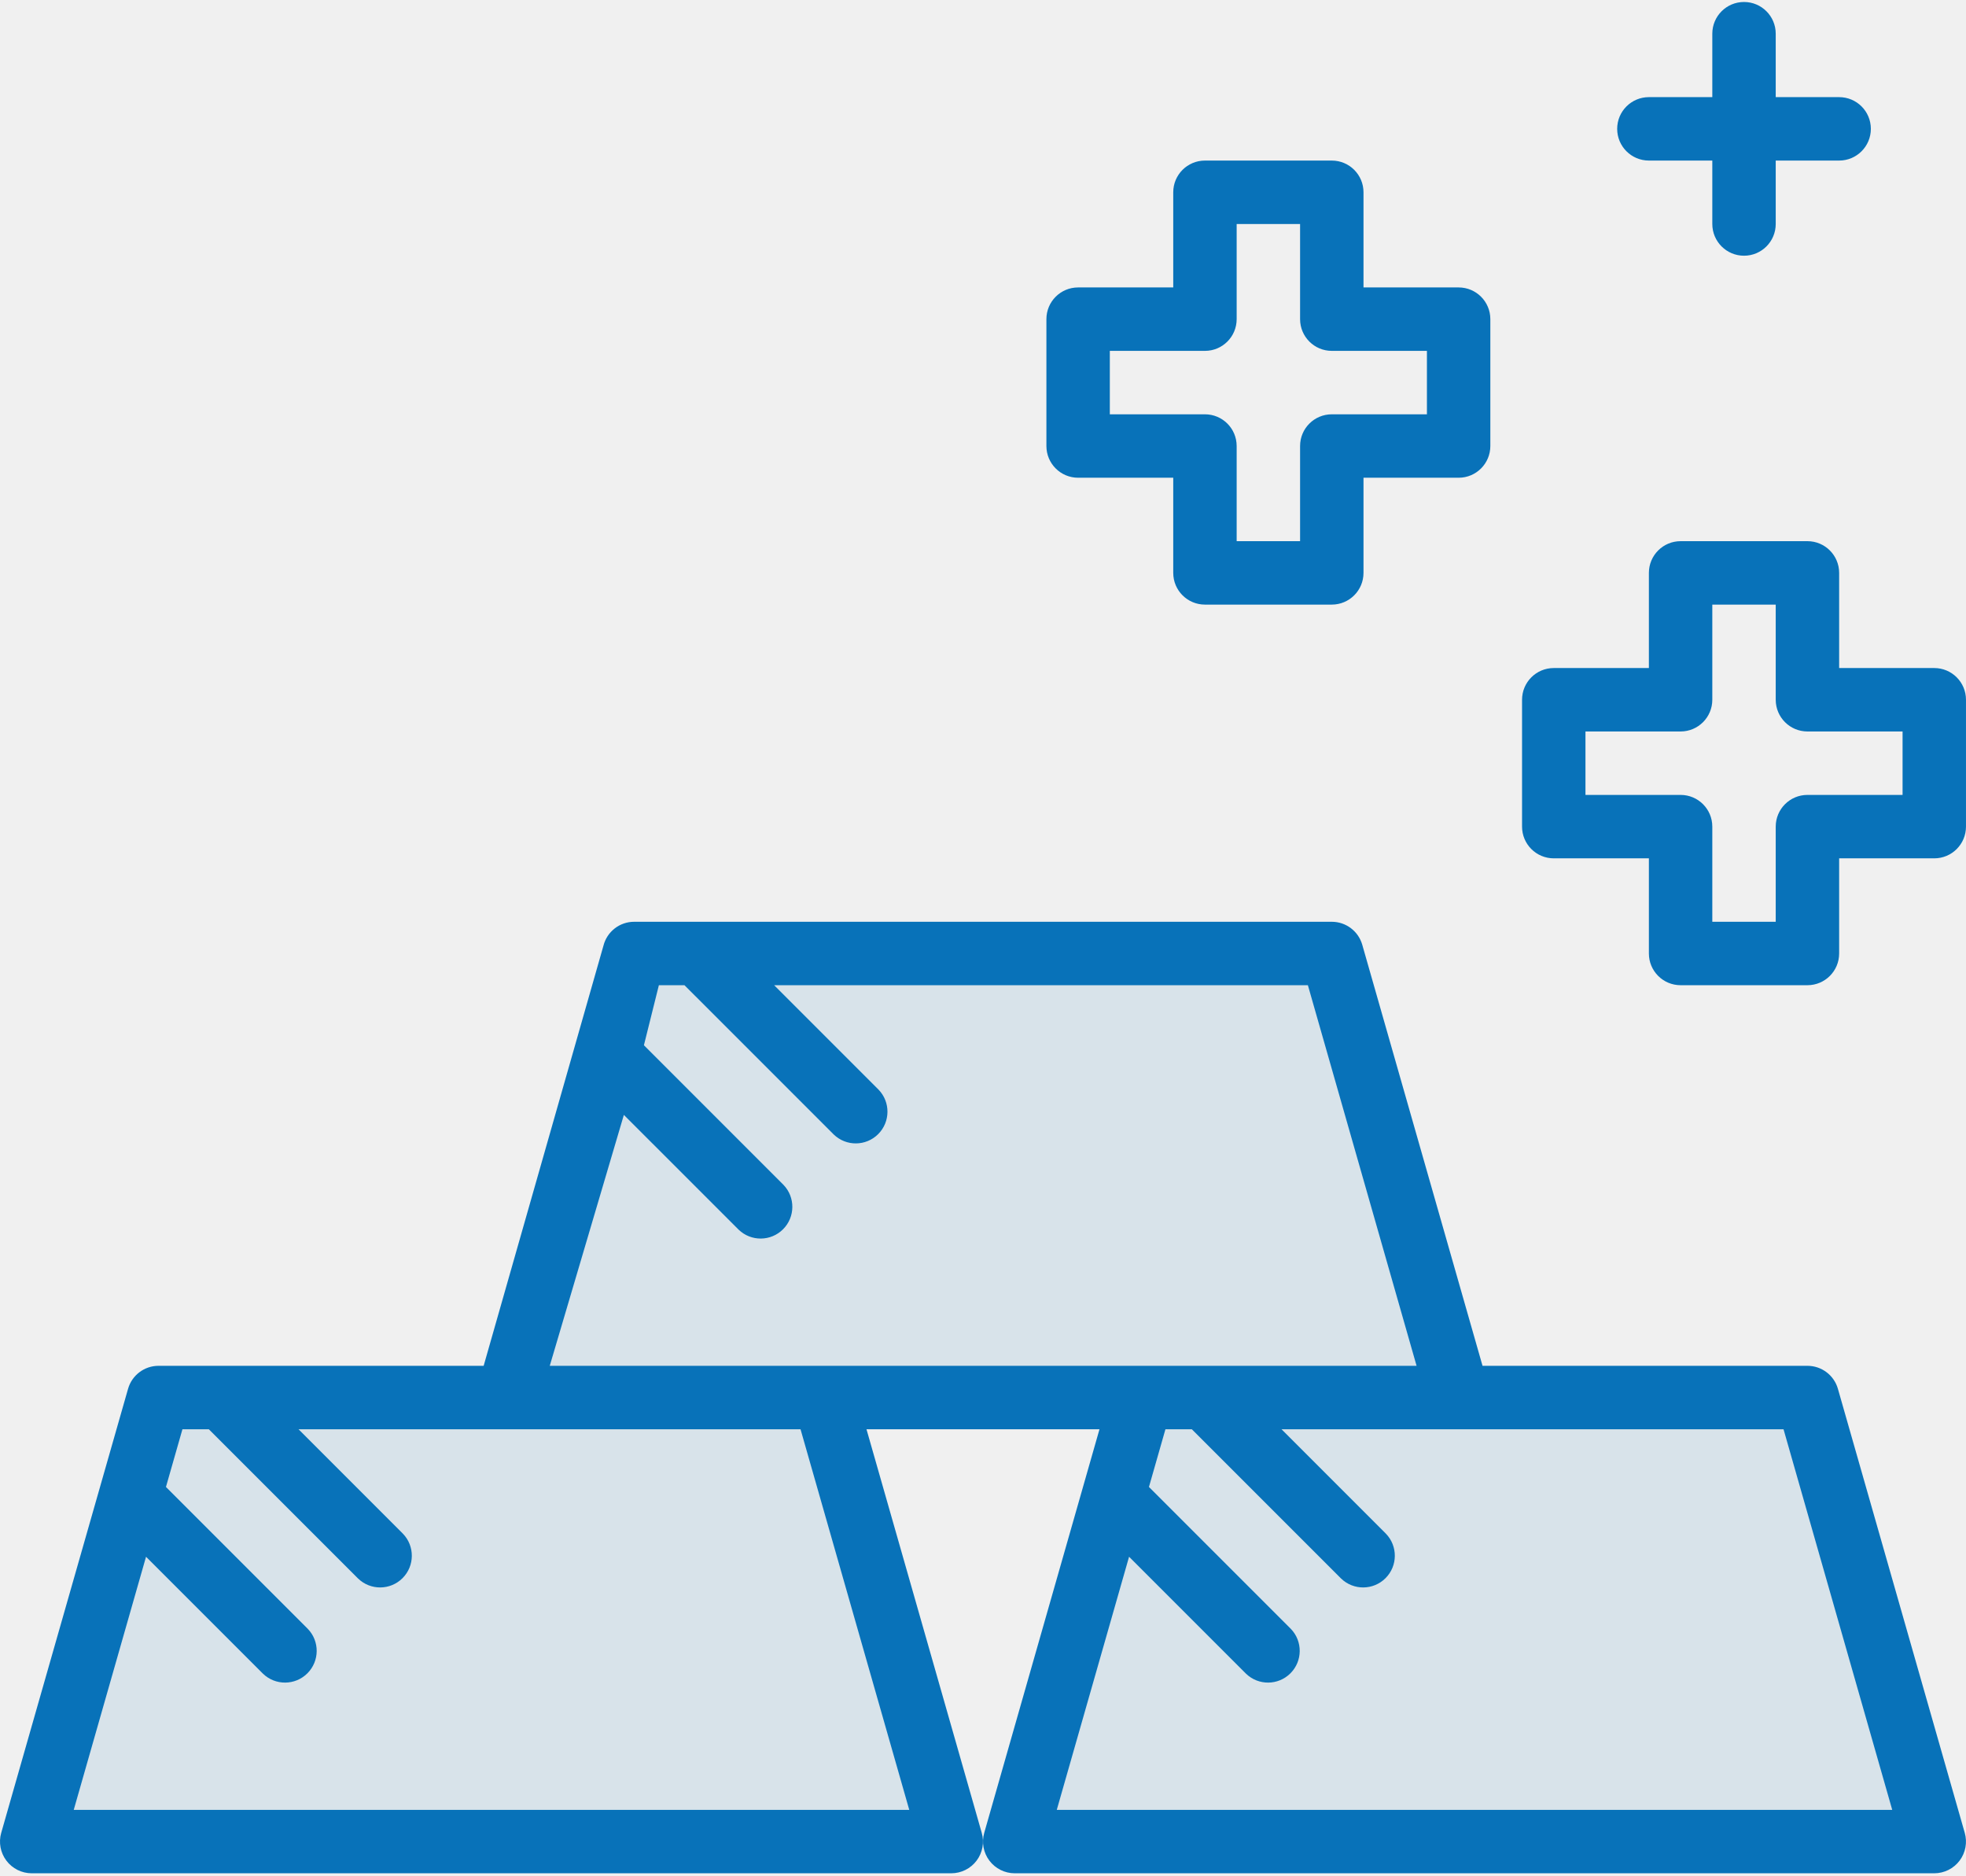
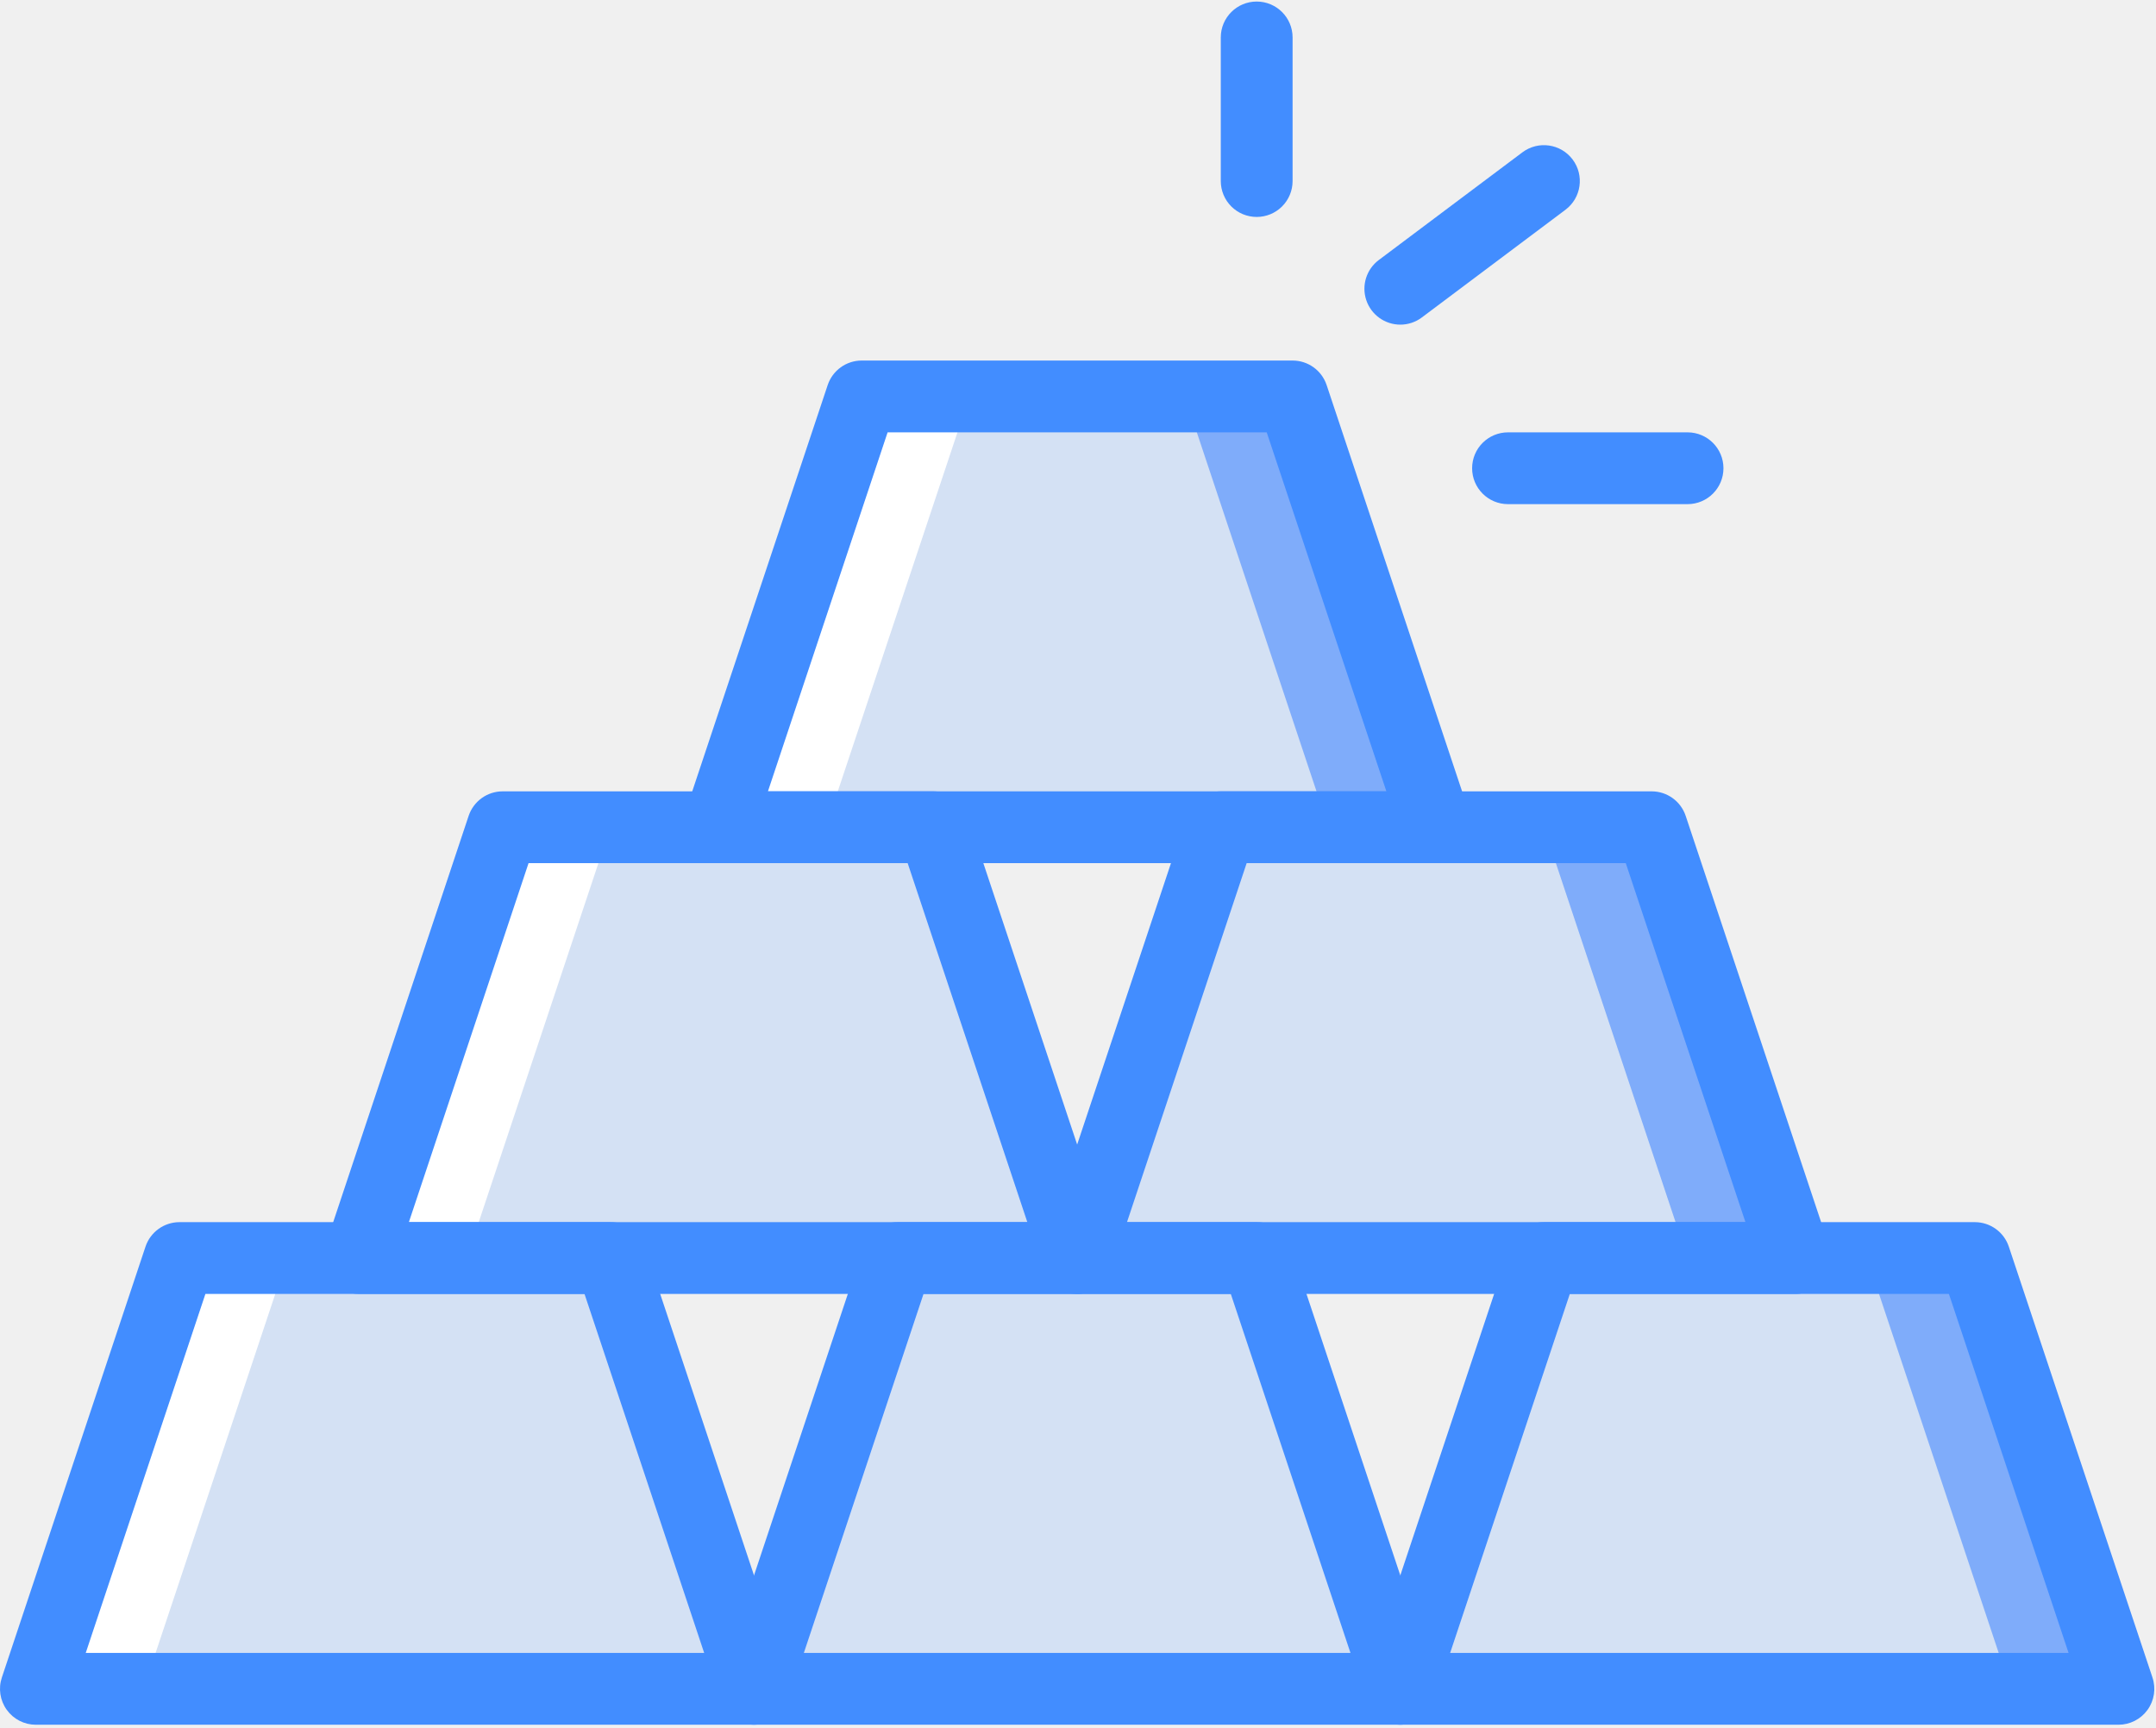
- <svg xmlns="http://www.w3.org/2000/svg" width="496px" height="473px" viewBox="0 0 496 473" version="1.1">
+ <svg xmlns="http://www.w3.org/2000/svg" width="504px" height="404px" viewBox="0 0 504 404" version="1.1">
  <g id="Page-1" stroke="none" stroke-width="1" fill="none" fill-rule="evenodd">
-     <g id="gold" fill="#0872B9" fill-rule="nonzero">
-       <polygon id="Path" fill-opacity="0.1" points="55.996 352.5 95.996 392.5 55.996 352.5 39.996 352.5 32.875 377.379 71.996 416.5 32.875 377.379 7.996 464.5 239.996 464.5 207.996 352.5" />
-       <polygon id="Path" fill-opacity="0.1" points="367.996 352.5 303.996 352.5 343.996 392.5 303.996 352.5 287.996 352.5 280.875 377.379 319.996 416.5 280.875 377.379 255.996 464.5 487.996 464.5 455.996 352.5" />
-       <polygon id="Path" fill-opacity="0.1" points="367.996 352.5 335.996 240.5 175.996 240.5 215.996 280.5 175.996 240.5 159.996 240.5 153.734 265.379 153.539 266.043 191.996 304.5 153.539 266.043 127.996 352.5" />
-       <g id="Group">
-         <path d="M463.684,350.297 C462.703,346.867 459.566,344.5 455.996,344.5 L374.027,344.5 L343.684,238.297 C342.703,234.867 339.566,232.5 335.996,232.5 L159.996,232.5 C156.328,232.496 153.133,234.988 152.238,238.547 L122.02,344.5 L39.996,344.5 C36.426,344.5 33.289,346.867 32.309,350.297 L0.309,462.297 C-0.383,464.711 0.102,467.309 1.613,469.312 C3.121,471.316 5.488,472.496 7.996,472.5 L239.996,472.5 C242.508,472.496 244.871,471.316 246.383,469.312 C247.891,467.309 248.375,464.711 247.684,462.297 L218.605,360.5 L277.387,360.5 L248.309,462.305 C247.621,464.719 248.105,467.312 249.617,469.316 C251.125,471.316 253.488,472.496 255.996,472.5 L487.996,472.5 C490.508,472.496 492.871,471.316 494.383,469.312 C495.891,467.309 496.375,464.711 495.684,462.297 L463.684,350.297 Z M157.395,281.211 L186.34,310.152 C189.48,313.188 194.469,313.145 197.555,310.059 C200.641,306.973 200.684,301.98 197.652,298.844 L162.453,263.641 L166.227,248.5 L172.684,248.5 L210.34,286.152 C213.48,289.188 218.469,289.145 221.555,286.059 C224.641,282.973 224.684,277.98 221.652,274.844 L195.309,248.5 L329.965,248.5 L357.387,344.5 L138.699,344.5 L157.395,281.211 Z M229.395,456.5 L18.605,456.5 L36.844,392.66 L66.34,422.152 C69.48,425.188 74.469,425.145 77.555,422.059 C80.641,418.973 80.684,413.98 77.652,410.844 L41.867,375.059 L46.027,360.5 L52.684,360.5 L90.34,398.152 C93.48,401.188 98.469,401.145 101.555,398.059 C104.641,394.973 104.684,389.98 101.652,386.844 L75.309,360.5 L201.965,360.5 L229.395,456.5 Z M266.613,456.5 L284.852,392.66 L314.348,422.152 C317.488,425.188 322.477,425.145 325.562,422.059 C328.648,418.973 328.691,413.98 325.66,410.844 L289.867,375.059 L294.027,360.5 L300.684,360.5 L338.34,398.152 C341.48,401.188 346.469,401.145 349.555,398.059 C352.641,394.973 352.684,389.98 349.652,386.844 L323.309,360.5 L449.965,360.5 L477.387,456.5 L266.613,456.5 Z" id="Shape" />
-         <path d="M271.996,120.5 L295.996,120.5 L295.996,144.5 C295.996,148.918 299.578,152.5 303.996,152.5 L335.996,152.5 C340.414,152.5 343.996,148.918 343.996,144.5 L343.996,120.5 L367.996,120.5 C372.414,120.5 375.996,116.918 375.996,112.5 L375.996,80.5 C375.996,76.078 372.414,72.5 367.996,72.5 L343.996,72.5 L343.996,48.5 C343.996,44.078 340.414,40.5 335.996,40.5 L303.996,40.5 C299.578,40.5 295.996,44.078 295.996,48.5 L295.996,72.5 L271.996,72.5 C267.578,72.5 263.996,76.078 263.996,80.5 L263.996,112.5 C263.996,116.918 267.578,120.5 271.996,120.5 Z M279.996,88.5 L303.996,88.5 C308.414,88.5 311.996,84.918 311.996,80.5 L311.996,56.5 L327.996,56.5 L327.996,80.5 C327.996,84.918 331.578,88.5 335.996,88.5 L359.996,88.5 L359.996,104.5 L335.996,104.5 C331.578,104.5 327.996,108.078 327.996,112.5 L327.996,136.5 L311.996,136.5 L311.996,112.5 C311.996,108.078 308.414,104.5 303.996,104.5 L279.996,104.5 L279.996,88.5 Z" id="Shape" />
-         <path d="M487.996,168.5 L463.996,168.5 L463.996,144.5 C463.996,140.078 460.414,136.5 455.996,136.5 L423.996,136.5 C419.578,136.5 415.996,140.078 415.996,144.5 L415.996,168.5 L391.996,168.5 C387.578,168.5 383.996,172.078 383.996,176.5 L383.996,208.5 C383.996,212.918 387.578,216.5 391.996,216.5 L415.996,216.5 L415.996,240.5 C415.996,244.918 419.578,248.5 423.996,248.5 L455.996,248.5 C460.414,248.5 463.996,244.918 463.996,240.5 L463.996,216.5 L487.996,216.5 C492.414,216.5 495.996,212.918 495.996,208.5 L495.996,176.5 C495.996,172.078 492.414,168.5 487.996,168.5 Z M479.996,200.5 L455.996,200.5 C451.578,200.5 447.996,204.078 447.996,208.5 L447.996,232.5 L431.996,232.5 L431.996,208.5 C431.996,204.078 428.414,200.5 423.996,200.5 L399.996,200.5 L399.996,184.5 L423.996,184.5 C428.414,184.5 431.996,180.918 431.996,176.5 L431.996,152.5 L447.996,152.5 L447.996,176.5 C447.996,180.918 451.578,184.5 455.996,184.5 L479.996,184.5 L479.996,200.5 Z" id="Shape" />
-         <path d="M415.996,40.5 L431.996,40.5 L431.996,56.5 C431.996,60.918 435.578,64.5 439.996,64.5 C444.414,64.5 447.996,60.918 447.996,56.5 L447.996,40.5 L463.996,40.5 C468.414,40.5 471.996,36.918 471.996,32.5 C471.996,28.078 468.414,24.5 463.996,24.5 L447.996,24.5 L447.996,8.5 C447.996,4.078 444.414,0.5 439.996,0.5 C435.578,0.5 431.996,4.078 431.996,8.5 L431.996,24.5 L415.996,24.5 C411.578,24.5 407.996,28.078 407.996,32.5 C407.996,36.918 411.578,40.5 415.996,40.5 Z" id="Path" />
+     <g id="gold" fill-rule="nonzero">
+       <g id="Group" transform="translate(8, 92)" fill="#D4E1F4">
+         <polygon id="Path" points="243.801 202.134 75.932 202.134 109.506 101.413 210.227 101.413" />
+         <polygon id="Path" points="327.735 101.413 159.866 101.413 193.44 0.691 294.161 0.691" />
+         <polygon id="Path" points="411.669 202.134 243.801 202.134 277.374 101.413 378.096 101.413" />
+         <polygon id="Path" points="168.26 302.855 0.391 302.855 33.965 202.134 134.686 202.134" />
+         <polygon id="Path" points="487.21 302.855 319.342 302.855 352.915 202.134 453.637 202.134" />
+       </g>
+       <g id="Group" transform="translate(276, 92)" fill="#7FACFA">
+         <polygon id="Path" points="185.637 202.134 160.456 202.134 194.03 302.855 219.21 302.855" />
+         <polygon id="Path" points="110.096 101.413 84.915 101.413 118.489 202.134 143.669 202.134" />
+         <polygon id="Path" points="26.161 0.691 0.981 0.691 34.555 101.413 59.735 101.413" />
+       </g>
+       <g id="Group" transform="translate(8, 92)" fill="#FFFFFF">
+         <polygon id="Path" points="193.44 0.691 218.62 0.691 185.047 101.413 159.866 101.413" />
+         <polygon id="Path" points="109.506 101.413 134.686 101.413 101.112 202.134 75.932 202.134" />
+         <polygon id="Path" points="33.965 202.134 59.145 202.134 25.571 302.855 0.391 302.855" />
+       </g>
+       <polygon id="Path" fill="#D4E1F4" points="327.342 394.855 176.26 394.855 209.833 294.134 293.768 294.134" />
+       <g id="Group" fill="#428DFF">
+         <path d="M176.262,403.246 L8.394,403.246 C5.695,403.249 3.159,401.952 1.582,399.762 C0.004,397.572 -0.422,394.756 0.435,392.197 L34.009,291.476 C35.149,288.049 38.356,285.738 41.968,285.738 L142.689,285.738 C146.301,285.738 149.508,288.048 150.648,291.476 L184.222,392.197 C185.08,394.756 184.653,397.572 183.075,399.762 C181.497,401.952 178.962,403.249 176.262,403.246 L176.262,403.246 Z M20.041,386.459 L164.615,386.459 L136.64,302.525 L48.016,302.525 L20.041,386.459 Z" id="Shape" />
+         <path d="M495.213,403.246 L327.344,403.246 C324.645,403.249 322.109,401.952 320.532,399.762 C318.954,397.572 318.528,394.756 319.385,392.197 L352.959,291.476 C354.099,288.049 357.306,285.738 360.918,285.738 L461.639,285.738 C465.251,285.738 468.458,288.048 469.598,291.476 L503.172,392.197 C504.03,394.756 503.603,397.572 502.025,399.762 C500.448,401.952 497.912,403.249 495.213,403.246 L495.213,403.246 Z M338.992,386.459 L483.566,386.459 L455.591,302.525 L366.968,302.525 L338.992,386.459 Z" id="Shape" />
+         <path d="M327.344,403.246 L176.262,403.246 C173.563,403.249 171.027,401.952 169.45,399.762 C167.872,397.572 167.446,394.756 168.303,392.197 L201.877,291.476 C203.017,288.049 206.224,285.738 209.836,285.738 L293.77,285.738 C297.382,285.738 300.589,288.048 301.729,291.476 L335.303,392.197 C336.161,394.756 335.734,397.572 334.156,399.762 C332.578,401.952 330.044,403.249 327.344,403.246 L327.344,403.246 Z M187.91,386.459 L315.697,386.459 L287.722,302.525 L215.886,302.525 L187.91,386.459 Z" id="Shape" />
+         <path d="M251.803,302.525 L83.935,302.525 C81.236,302.528 78.7,301.231 77.123,299.041 C75.545,296.851 75.119,294.035 75.976,291.476 L109.55,190.755 C110.69,187.328 113.897,185.017 117.509,185.017 L218.23,185.017 C221.842,185.017 225.049,187.327 226.189,190.755 L259.763,291.476 C260.621,294.035 260.194,296.851 258.616,299.041 C257.038,301.231 254.503,302.527 251.803,302.525 L251.803,302.525 Z M95.582,285.738 L240.156,285.738 L212.181,201.804 L123.558,201.804 L95.582,285.738 Z" id="Shape" />
+         <path d="M419.672,302.525 L251.803,302.525 C249.104,302.528 246.568,301.231 244.991,299.041 C243.413,296.851 242.987,294.035 243.844,291.476 L277.418,190.755 C278.558,187.328 281.765,185.017 285.377,185.017 L386.098,185.017 C389.71,185.017 392.917,187.327 394.057,190.755 L427.631,291.476 C428.489,294.035 428.062,296.851 426.484,299.041 C424.907,301.231 422.371,302.527 419.672,302.525 L419.672,302.525 Z M263.451,285.738 L408.025,285.738 L380.05,201.804 L291.427,201.804 L263.451,285.738 Z" id="Shape" />
+         <path d="M335.738,201.803 L167.869,201.803 C165.17,201.806 162.634,200.509 161.057,198.319 C159.479,196.129 159.053,193.313 159.91,190.754 L193.484,90.033 C194.624,86.606 197.831,84.295 201.443,84.295 L302.164,84.295 C305.776,84.295 308.983,86.605 310.123,90.033 L343.697,190.754 C344.555,193.313 344.128,196.129 342.55,198.319 C340.972,200.509 338.437,201.806 335.738,201.803 Z M179.517,185.017 L324.09,185.017 L296.115,101.083 L207.492,101.083 L179.517,185.017 Z" id="Shape" />
+         <path d="M293.771,50.721 C291.545,50.722 289.409,49.838 287.835,48.264 C286.261,46.69 285.377,44.554 285.378,42.328 L285.378,8.754 C285.378,4.118 289.136,0.361 293.771,0.361 C298.407,0.361 302.164,4.119 302.164,8.754 L302.164,42.328 C302.165,44.554 301.281,46.69 299.707,48.264 C298.133,49.839 295.997,50.723 293.771,50.721 Z" id="Path" />
+         <path d="M327.353,75.902 C323.74,75.904 320.531,73.593 319.387,70.166 C318.243,66.739 319.421,62.964 322.312,60.796 L355.886,35.616 C359.594,32.836 364.852,33.589 367.632,37.296 C370.412,41.004 369.659,46.262 365.952,49.042 L332.378,74.222 C330.929,75.313 329.166,75.902 327.353,75.902 Z" id="Path" />
+         <path d="M394.492,117.869 L352.525,117.869 C347.889,117.869 344.132,114.111 344.132,109.476 C344.132,104.841 347.89,101.083 352.525,101.083 L394.492,101.083 C399.128,101.083 402.885,104.841 402.885,109.476 C402.885,114.111 399.127,117.869 394.492,117.869 Z" id="Path" />
      </g>
    </g>
  </g>
</svg>
